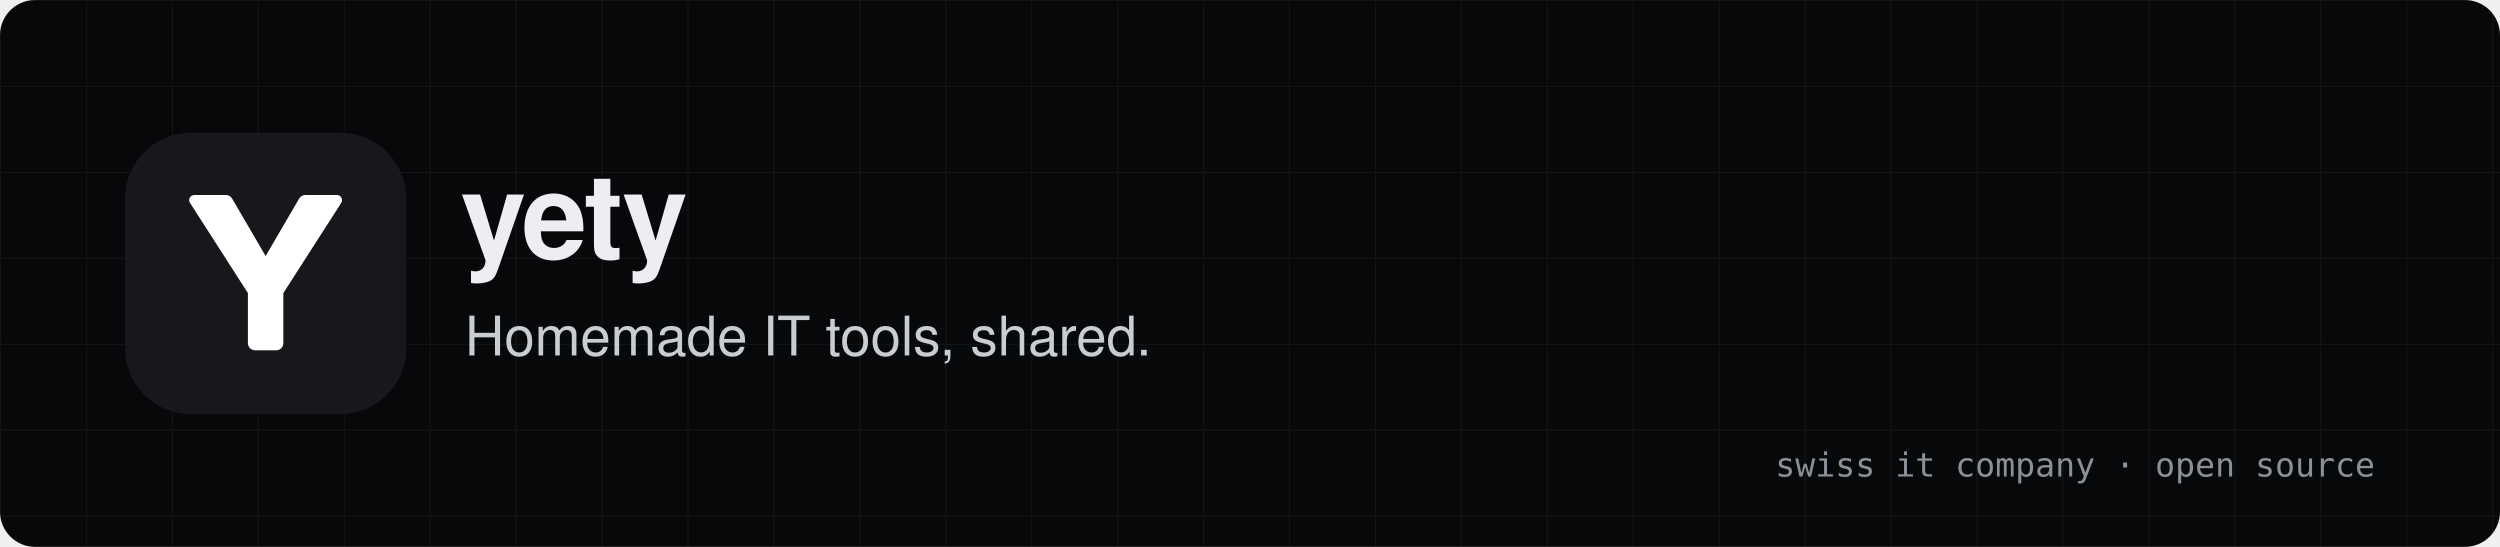
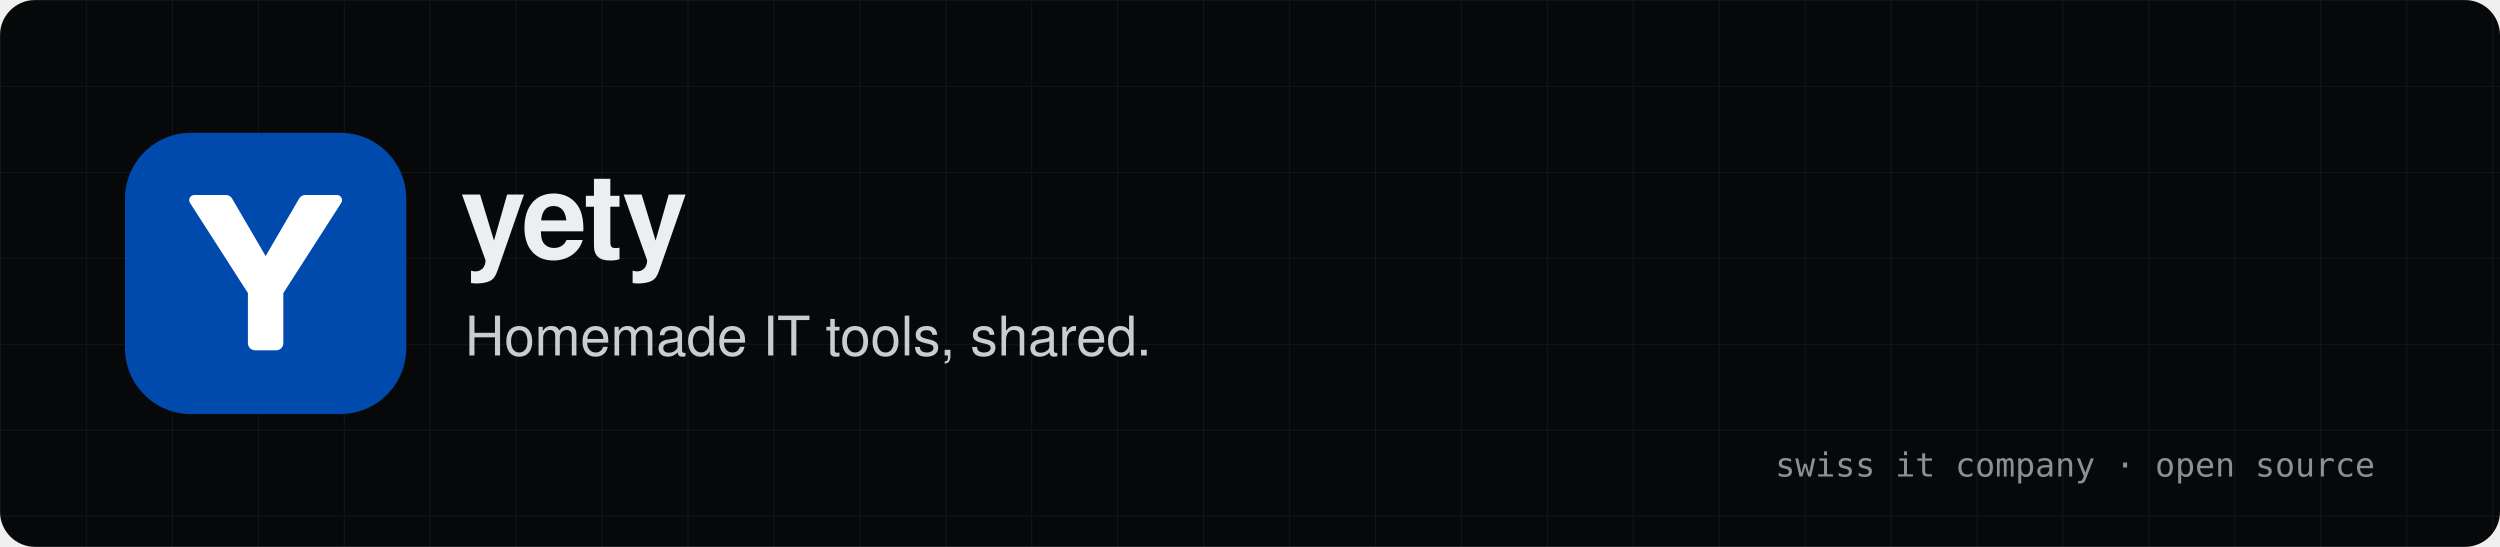
<svg xmlns="http://www.w3.org/2000/svg" viewBox="0 0 1280 280" role="img" aria-label="yety: homemade IT tools, shared">
  <defs>
    <pattern id="g" width="44" height="44" patternUnits="userSpaceOnUse">
      <path d="M44 0H0V44" fill="none" stroke="#ffffff" stroke-opacity=".05" />
    </pattern>
  </defs>
  <rect width="1280" height="280" rx="18" fill="#07080a" />
  <rect width="1280" height="280" rx="18" fill="url(#g)" />
  <g transform="translate(64 68) scale(2.25)">
-     <rect width="64" height="64" rx="15" fill="#17181c" />
+     <rect width="64" height="64" rx="15" fill="#004AAD" />
    <path transform="translate(32 32) scale(.72) translate(-32 -32)" fill="#fff" d="M9.5 7.200h9.900c.9 0 1.7.5 2.1 1.300L32 26.5 42.5 8.500c.4-.8 1.2-1.3 2.1-1.300h9.900c1.3 0 2.1 1.4 1.4 2.500L37.6 38.200V54c0 1.3-1 2.3-2.3 2.300h-6.600c-1.3 0-2.3-1-2.3-2.300V38.200L8.1 9.700C7.4 8.6 8.2 7.2 9.5 7.200z" />
  </g>
  <text x="236" y="132" fill="#eceef1" font-family="-apple-system,BlinkMacSystemFont,'Segoe UI',Helvetica,Arial,sans-serif" font-size="60" font-weight="600" letter-spacing="-1.2">yety</text>
  <text x="238" y="182" fill="#c9ccd1" font-family="-apple-system,BlinkMacSystemFont,'Segoe UI',Helvetica,Arial,sans-serif" font-size="28">Homemade IT tools, shared.</text>
  <text x="1216" y="244" text-anchor="end" fill="#8b9098" font-family="ui-monospace,SFMono-Regular,Menlo,Consolas,monospace" font-size="17">swiss it company · open source</text>
</svg>
